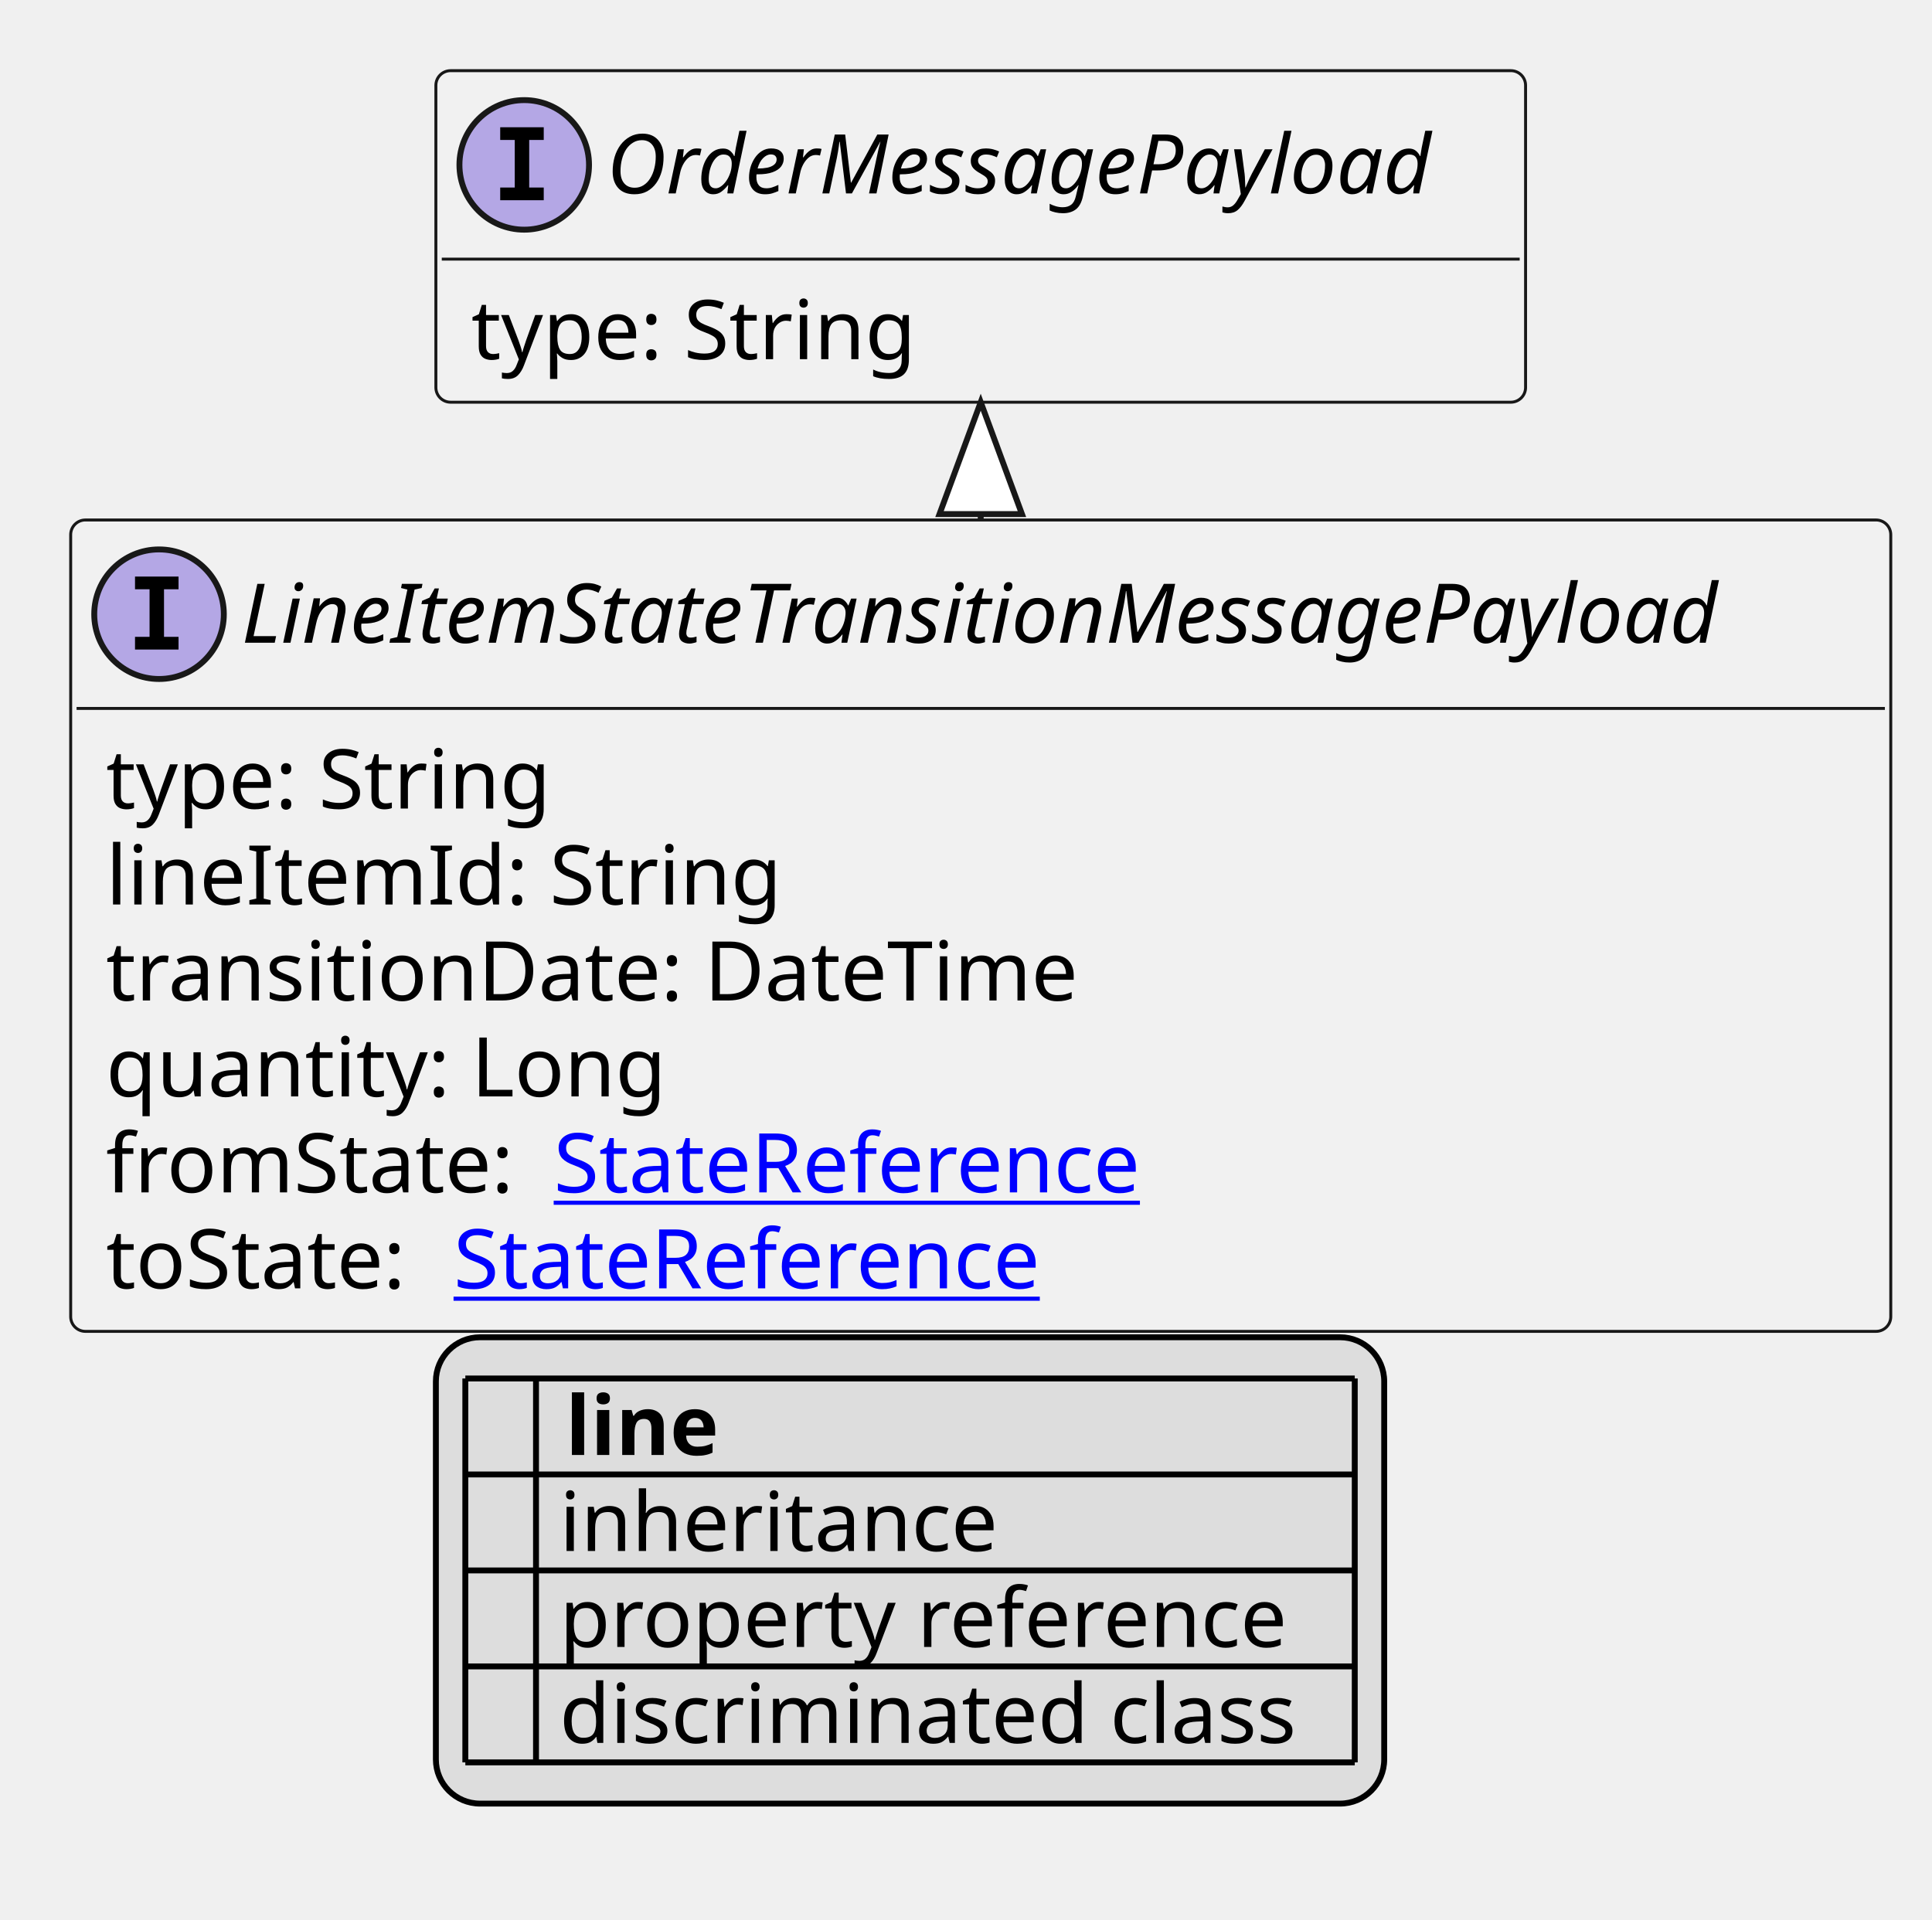
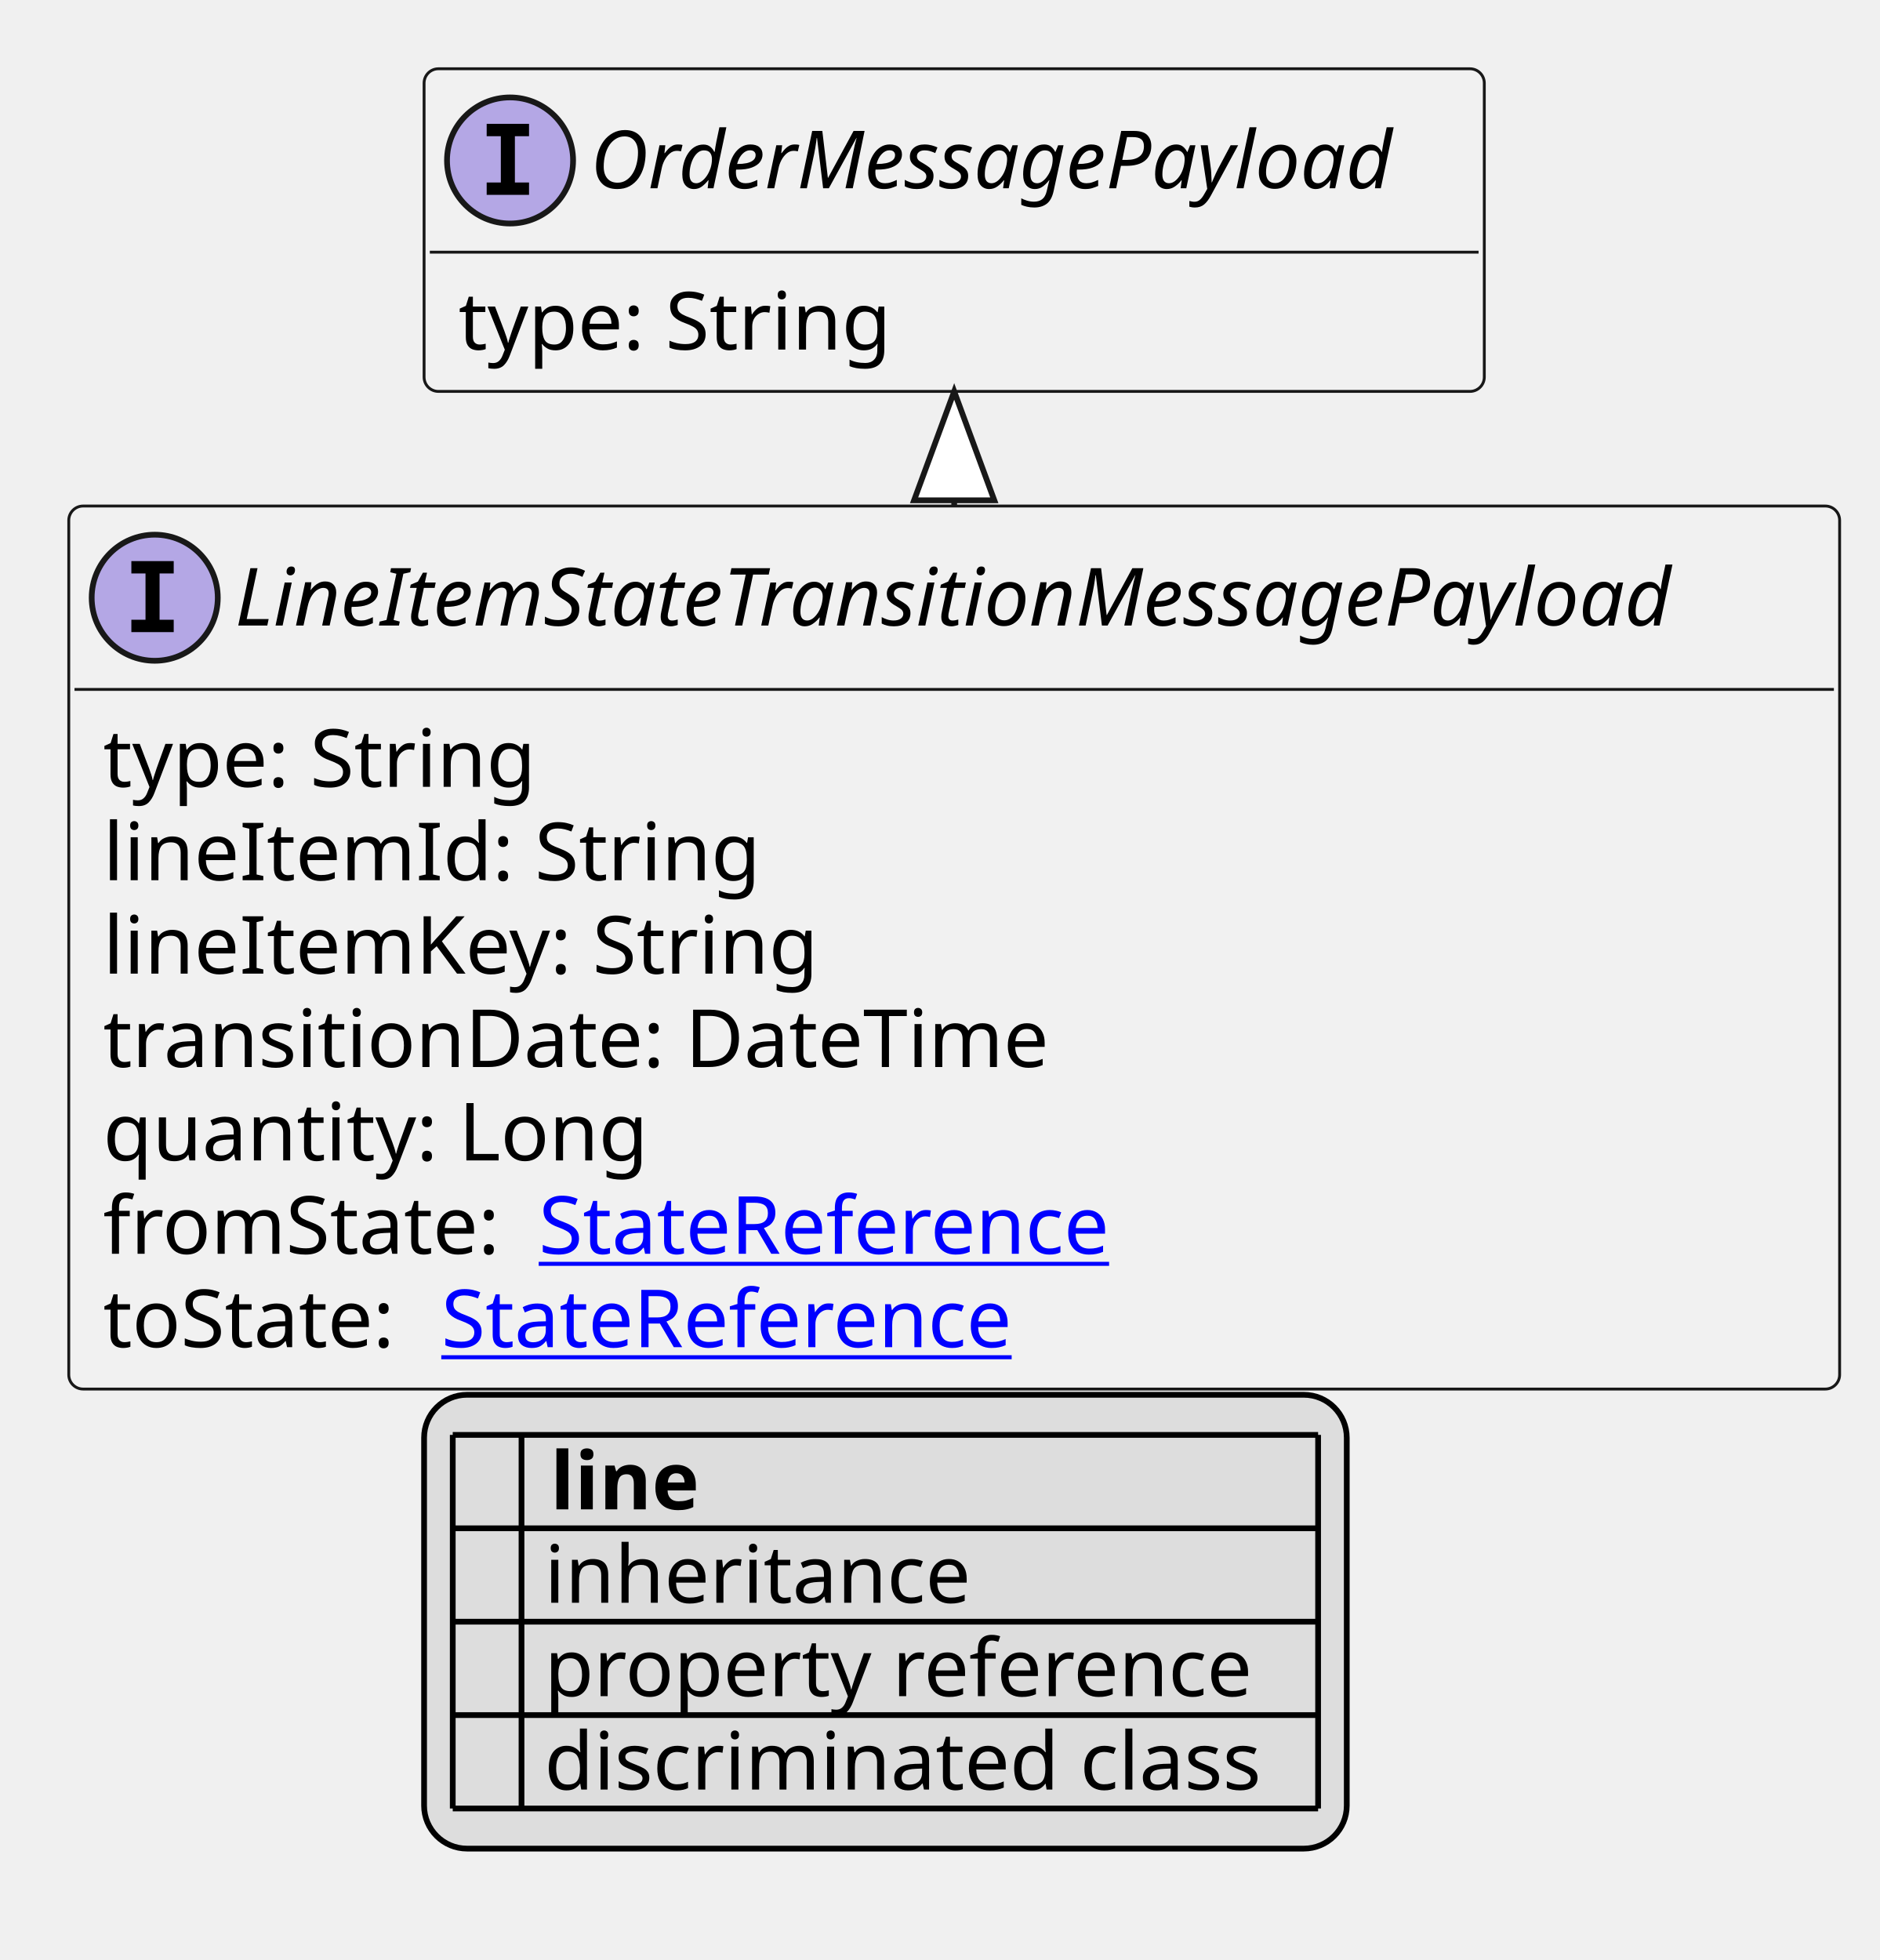
- <svg xmlns="http://www.w3.org/2000/svg" xmlns:xlink="http://www.w3.org/1999/xlink" contentStyleType="text/css" height="326px" preserveAspectRatio="none" style="width:328px;height:326px;background:#FFFFFF;" version="1.1" viewBox="0 0 328 326" width="328px" zoomAndPan="magnify">
+ <svg xmlns="http://www.w3.org/2000/svg" xmlns:xlink="http://www.w3.org/1999/xlink" contentStyleType="text/css" height="342px" preserveAspectRatio="none" style="width:328px;height:342px;background:#FFFFFF;" version="1.1" viewBox="0 0 328 342" width="328px" zoomAndPan="magnify">
  <defs>
-     <filter height="1" id="b3lwvuhqkbg6s0" width="1" x="0" y="0">
+     <filter height="1" id="bq7zru8hv90ro0" width="1" x="0" y="0">
      <feFlood flood-color="#000000" result="flood" />
      <feComposite in="SourceGraphic" in2="flood" operator="over" />
    </filter>
-     <filter height="1" id="b3lwvuhqkbg6s1" width="1" x="0" y="0">
+     <filter height="1" id="bq7zru8hv90ro1" width="1" x="0" y="0">
      <feFlood flood-color="#008000" result="flood" />
      <feComposite in="SourceGraphic" in2="flood" operator="over" />
    </filter>
-     <filter height="1" id="b3lwvuhqkbg6s2" width="1" x="0" y="0">
+     <filter height="1" id="bq7zru8hv90ro2" width="1" x="0" y="0">
      <feFlood flood-color="#0000FF" result="flood" />
      <feComposite in="SourceGraphic" in2="flood" operator="over" />
    </filter>
  </defs>
  <g>
    <a href="LineItemStateTransitionMessagePayload.svg" target="_top" title="LineItemStateTransitionMessagePayload.svg" xlink:actuate="onRequest" xlink:href="LineItemStateTransitionMessagePayload.svg" xlink:show="new" xlink:title="LineItemStateTransitionMessagePayload.svg" xlink:type="simple">
      <g id="elem_LineItemStateTransitionMessagePayload">
-         <rect codeLine="10" fill="#F1F1F1" height="137.781" id="LineItemStateTransitionMessagePayload" rx="2.5" ry="2.5" style="stroke:#181818;stroke-width:0.5;" width="309" x="12" y="88.297" />
+         <rect codeLine="10" fill="#F1F1F1" height="154.078" id="LineItemStateTransitionMessagePayload" rx="2.5" ry="2.5" style="stroke:#181818;stroke-width:0.5;" width="309" x="12" y="88.297" />
        <ellipse cx="27" cy="104.297" fill="#B4A7E5" rx="11" ry="11" style="stroke:#181818;stroke-width:1.0;" />
        <path d="M22.922,100.062 L22.922,97.906 L30.312,97.906 L30.312,100.062 L27.844,100.062 L27.844,108.141 L30.312,108.141 L30.312,110.297 L22.922,110.297 L22.922,108.141 L25.391,108.141 L25.391,100.062 L22.922,100.062 Z " fill="#000000" />
        <text fill="#000000" font-family="sans-serif" font-size="14" font-style="italic" lengthAdjust="spacing" textLength="277" x="41" y="109.144">LineItemStateTransitionMessagePayload</text>
        <line style="stroke:#181818;stroke-width:0.5;" x1="13" x2="320" y1="120.297" y2="120.297" />
        <text fill="#000000" font-family="sans-serif" font-size="14" lengthAdjust="spacing" textLength="79" x="18" y="137.292">type: String</text>
        <text fill="#000000" font-family="sans-serif" font-size="14" lengthAdjust="spacing" textLength="115" x="18" y="153.589">lineItemId: String</text>
-         <text fill="#000000" font-family="sans-serif" font-size="14" lengthAdjust="spacing" textLength="173" x="18" y="169.886">transitionDate: DateTime</text>
-         <text fill="#000000" font-family="sans-serif" font-size="14" lengthAdjust="spacing" textLength="98" x="18" y="186.183">quantity: Long</text>
-         <text fill="#000000" font-family="sans-serif" font-size="14" lengthAdjust="spacing" textLength="72" x="18" y="202.48">fromState:</text>
+         <text fill="#000000" font-family="sans-serif" font-size="14" lengthAdjust="spacing" textLength="128" x="18" y="169.886">lineItemKey: String</text>
+         <text fill="#000000" font-family="sans-serif" font-size="14" lengthAdjust="spacing" textLength="173" x="18" y="186.183">transitionDate: DateTime</text>
+         <text fill="#000000" font-family="sans-serif" font-size="14" lengthAdjust="spacing" textLength="98" x="18" y="202.48">quantity: Long</text>
+         <text fill="#000000" font-family="sans-serif" font-size="14" lengthAdjust="spacing" textLength="72" x="18" y="218.776">fromState:</text>
        <a href="StateReference.svg" target="_top" title="StateReference.svg" xlink:actuate="onRequest" xlink:href="StateReference.svg" xlink:show="new" xlink:title="StateReference.svg" xlink:type="simple">
-           <text fill="#0000FF" font-family="sans-serif" font-size="14" lengthAdjust="spacing" text-decoration="underline" textLength="108" x="94" y="202.48">StateReference</text>
+           <text fill="#0000FF" font-family="sans-serif" font-size="14" lengthAdjust="spacing" text-decoration="underline" textLength="108" x="94" y="218.776">StateReference</text>
        </a>
-         <text fill="#000000" font-family="sans-serif" font-size="14" lengthAdjust="spacing" textLength="55" x="18" y="218.776">toState:</text>
+         <text fill="#000000" font-family="sans-serif" font-size="14" lengthAdjust="spacing" textLength="55" x="18" y="235.073">toState:</text>
        <a href="StateReference.svg" target="_top" title="StateReference.svg" xlink:actuate="onRequest" xlink:href="StateReference.svg" xlink:show="new" xlink:title="StateReference.svg" xlink:type="simple">
-           <text fill="#0000FF" font-family="sans-serif" font-size="14" lengthAdjust="spacing" text-decoration="underline" textLength="108" x="77" y="218.776">StateReference</text>
+           <text fill="#0000FF" font-family="sans-serif" font-size="14" lengthAdjust="spacing" text-decoration="underline" textLength="108" x="77" y="235.073">StateReference</text>
        </a>
      </g>
    </a>
    <a href="OrderMessagePayload.svg" target="_top" title="OrderMessagePayload.svg" xlink:actuate="onRequest" xlink:href="OrderMessagePayload.svg" xlink:show="new" xlink:title="OrderMessagePayload.svg" xlink:type="simple">
      <g id="elem_OrderMessagePayload">
-         <rect codeLine="18" fill="#F1F1F1" height="56.297" id="OrderMessagePayload" rx="2.5" ry="2.5" style="stroke:#181818;stroke-width:0.5;" width="185" x="74" y="12" />
+         <rect codeLine="19" fill="#F1F1F1" height="56.297" id="OrderMessagePayload" rx="2.5" ry="2.5" style="stroke:#181818;stroke-width:0.5;" width="185" x="74" y="12" />
        <ellipse cx="89" cy="28" fill="#B4A7E5" rx="11" ry="11" style="stroke:#181818;stroke-width:1.0;" />
        <path d="M84.922,23.766 L84.922,21.609 L92.312,21.609 L92.312,23.766 L89.844,23.766 L89.844,31.844 L92.312,31.844 L92.312,34 L84.922,34 L84.922,31.844 L87.391,31.844 L87.391,23.766 L84.922,23.766 Z " fill="#000000" />
        <text fill="#000000" font-family="sans-serif" font-size="14" font-style="italic" lengthAdjust="spacing" textLength="153" x="103" y="32.847">OrderMessagePayload</text>
        <line style="stroke:#181818;stroke-width:0.5;" x1="75" x2="258" y1="44" y2="44" />
        <text fill="#000000" font-family="sans-serif" font-size="14" lengthAdjust="spacing" textLength="79" x="80" y="60.995">type: String</text>
      </g>
    </a>
    <line style="stroke:#181818;stroke-width:1.0;" x1="166.5" x2="166.5" y1="68.297" y2="88.297" />
    <polygon fill="#FFFFFF" points="166.5,68.297,159.5,87.297,173.5,87.297,166.5,68.297" style="stroke:#181818;stroke-width:1.0;" />
-     <rect fill="#DDDDDD" height="79.188" id="_legend" rx="7.5" ry="7.5" style="stroke:#000000;stroke-width:1.0;" width="161" x="74" y="227.078" />
-     <text fill="#000000" font-family="sans-serif" font-size="14" font-weight="bold" lengthAdjust="spacing" textLength="5" x="79" y="247.073"> </text>
-     <text fill="#000000" font-family="sans-serif" font-size="14" font-weight="bold" lengthAdjust="spacing" textLength="28" x="96" y="247.073">line</text>
-     <text fill="#000000" filter="url(#b3lwvuhqkbg6s0)" font-family="sans-serif" font-size="14" lengthAdjust="spacing" textLength="12" x="79" y="263.37">   </text>
-     <text fill="#000000" font-family="sans-serif" font-size="14" lengthAdjust="spacing" textLength="77" x="95" y="263.37">inheritance</text>
-     <text fill="#000000" filter="url(#b3lwvuhqkbg6s1)" font-family="sans-serif" font-size="14" lengthAdjust="spacing" textLength="12" x="79" y="279.667">   </text>
-     <text fill="#000000" font-family="sans-serif" font-size="14" lengthAdjust="spacing" textLength="129" x="95" y="279.667">property reference</text>
-     <text fill="#000000" filter="url(#b3lwvuhqkbg6s2)" font-family="sans-serif" font-size="14" lengthAdjust="spacing" textLength="12" x="79" y="295.964">   </text>
-     <text fill="#000000" font-family="sans-serif" font-size="14" lengthAdjust="spacing" textLength="131" x="95" y="295.964">discriminated class</text>
-     <line style="stroke:#000000;stroke-width:1.0;" x1="79" x2="230" y1="234.078" y2="234.078" />
+     <rect fill="#DDDDDD" height="79.188" id="_legend" rx="7.5" ry="7.5" style="stroke:#000000;stroke-width:1.0;" width="161" x="74" y="243.375" />
+     <text fill="#000000" font-family="sans-serif" font-size="14" font-weight="bold" lengthAdjust="spacing" textLength="5" x="79" y="263.37"> </text>
+     <text fill="#000000" font-family="sans-serif" font-size="14" font-weight="bold" lengthAdjust="spacing" textLength="28" x="96" y="263.37">line</text>
+     <text fill="#000000" filter="url(#bq7zru8hv90ro0)" font-family="sans-serif" font-size="14" lengthAdjust="spacing" textLength="12" x="79" y="279.667">   </text>
+     <text fill="#000000" font-family="sans-serif" font-size="14" lengthAdjust="spacing" textLength="77" x="95" y="279.667">inheritance</text>
+     <text fill="#000000" filter="url(#bq7zru8hv90ro1)" font-family="sans-serif" font-size="14" lengthAdjust="spacing" textLength="12" x="79" y="295.964">   </text>
+     <text fill="#000000" font-family="sans-serif" font-size="14" lengthAdjust="spacing" textLength="129" x="95" y="295.964">property reference</text>
+     <text fill="#000000" filter="url(#bq7zru8hv90ro2)" font-family="sans-serif" font-size="14" lengthAdjust="spacing" textLength="12" x="79" y="312.261">   </text>
+     <text fill="#000000" font-family="sans-serif" font-size="14" lengthAdjust="spacing" textLength="131" x="95" y="312.261">discriminated class</text>
    <line style="stroke:#000000;stroke-width:1.0;" x1="79" x2="230" y1="250.375" y2="250.375" />
    <line style="stroke:#000000;stroke-width:1.0;" x1="79" x2="230" y1="266.672" y2="266.672" />
    <line style="stroke:#000000;stroke-width:1.0;" x1="79" x2="230" y1="282.969" y2="282.969" />
    <line style="stroke:#000000;stroke-width:1.0;" x1="79" x2="230" y1="299.266" y2="299.266" />
-     <line style="stroke:#000000;stroke-width:1.0;" x1="79" x2="79" y1="234.078" y2="299.266" />
-     <line style="stroke:#000000;stroke-width:1.0;" x1="91" x2="91" y1="234.078" y2="299.266" />
-     <line style="stroke:#000000;stroke-width:1.0;" x1="230" x2="230" y1="234.078" y2="299.266" />
+     <line style="stroke:#000000;stroke-width:1.0;" x1="79" x2="230" y1="315.562" y2="315.562" />
+     <line style="stroke:#000000;stroke-width:1.0;" x1="79" x2="79" y1="250.375" y2="315.562" />
+     <line style="stroke:#000000;stroke-width:1.0;" x1="91" x2="91" y1="250.375" y2="315.562" />
+     <line style="stroke:#000000;stroke-width:1.0;" x1="230" x2="230" y1="250.375" y2="315.562" />
  </g>
</svg>
